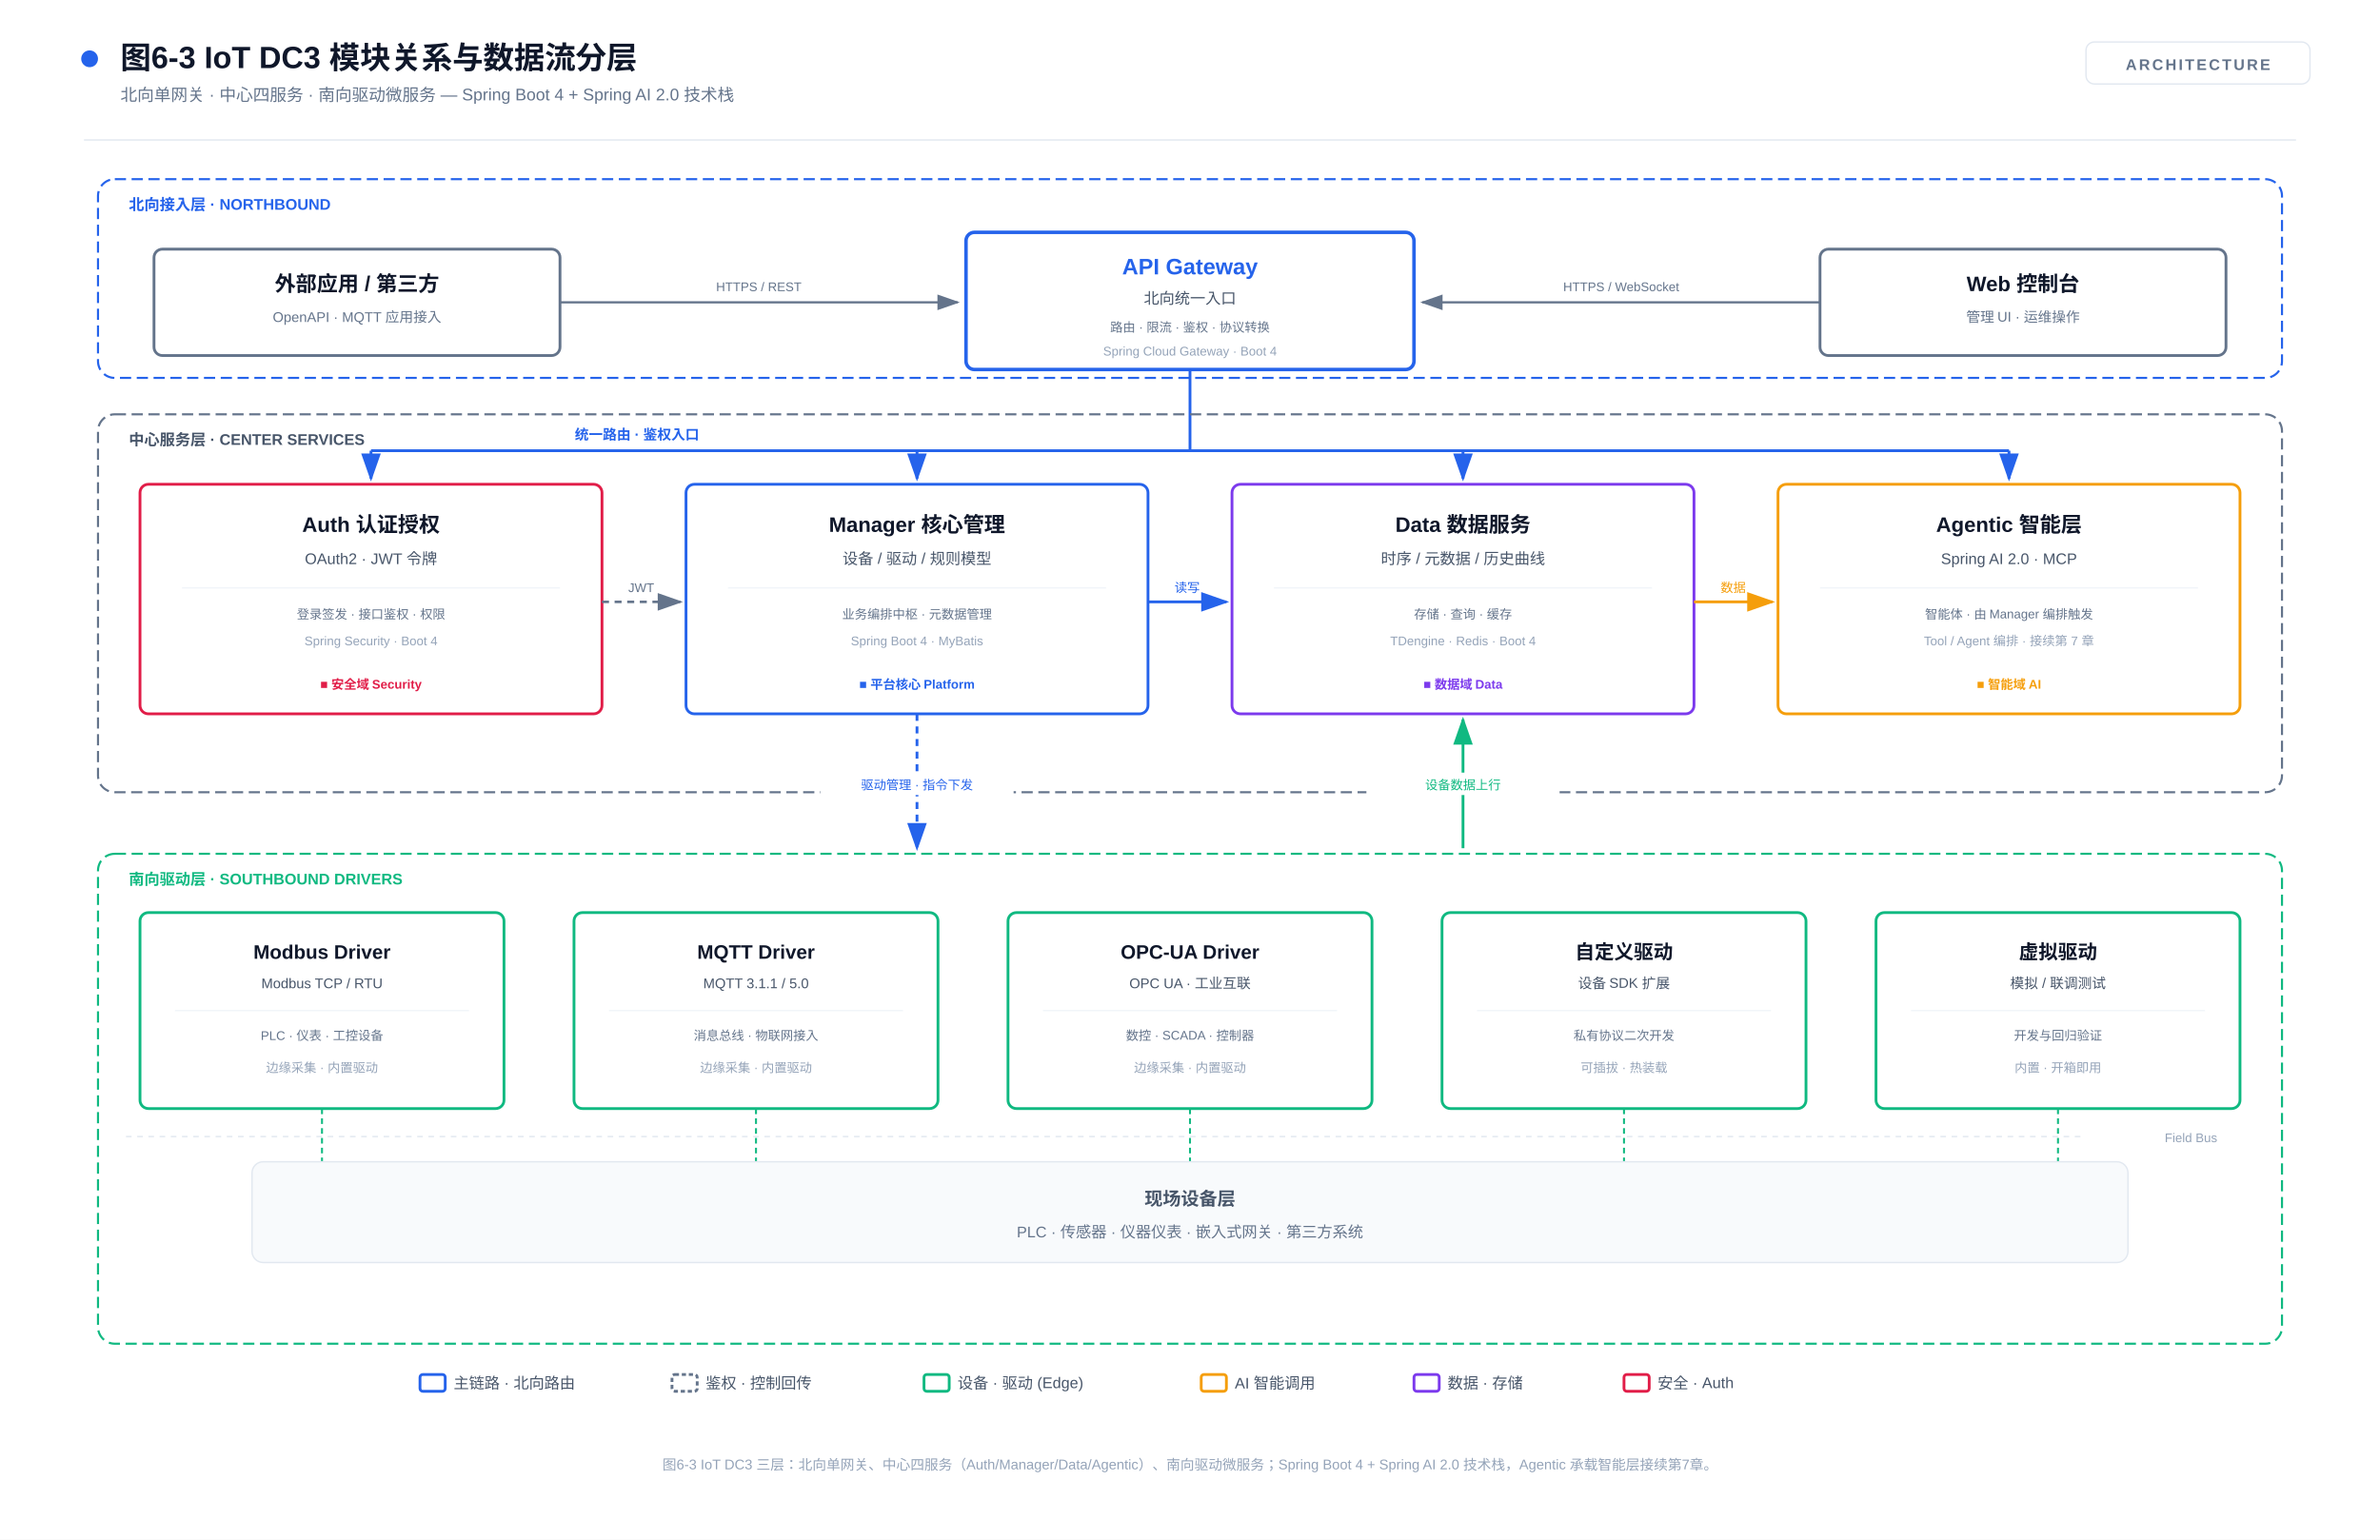
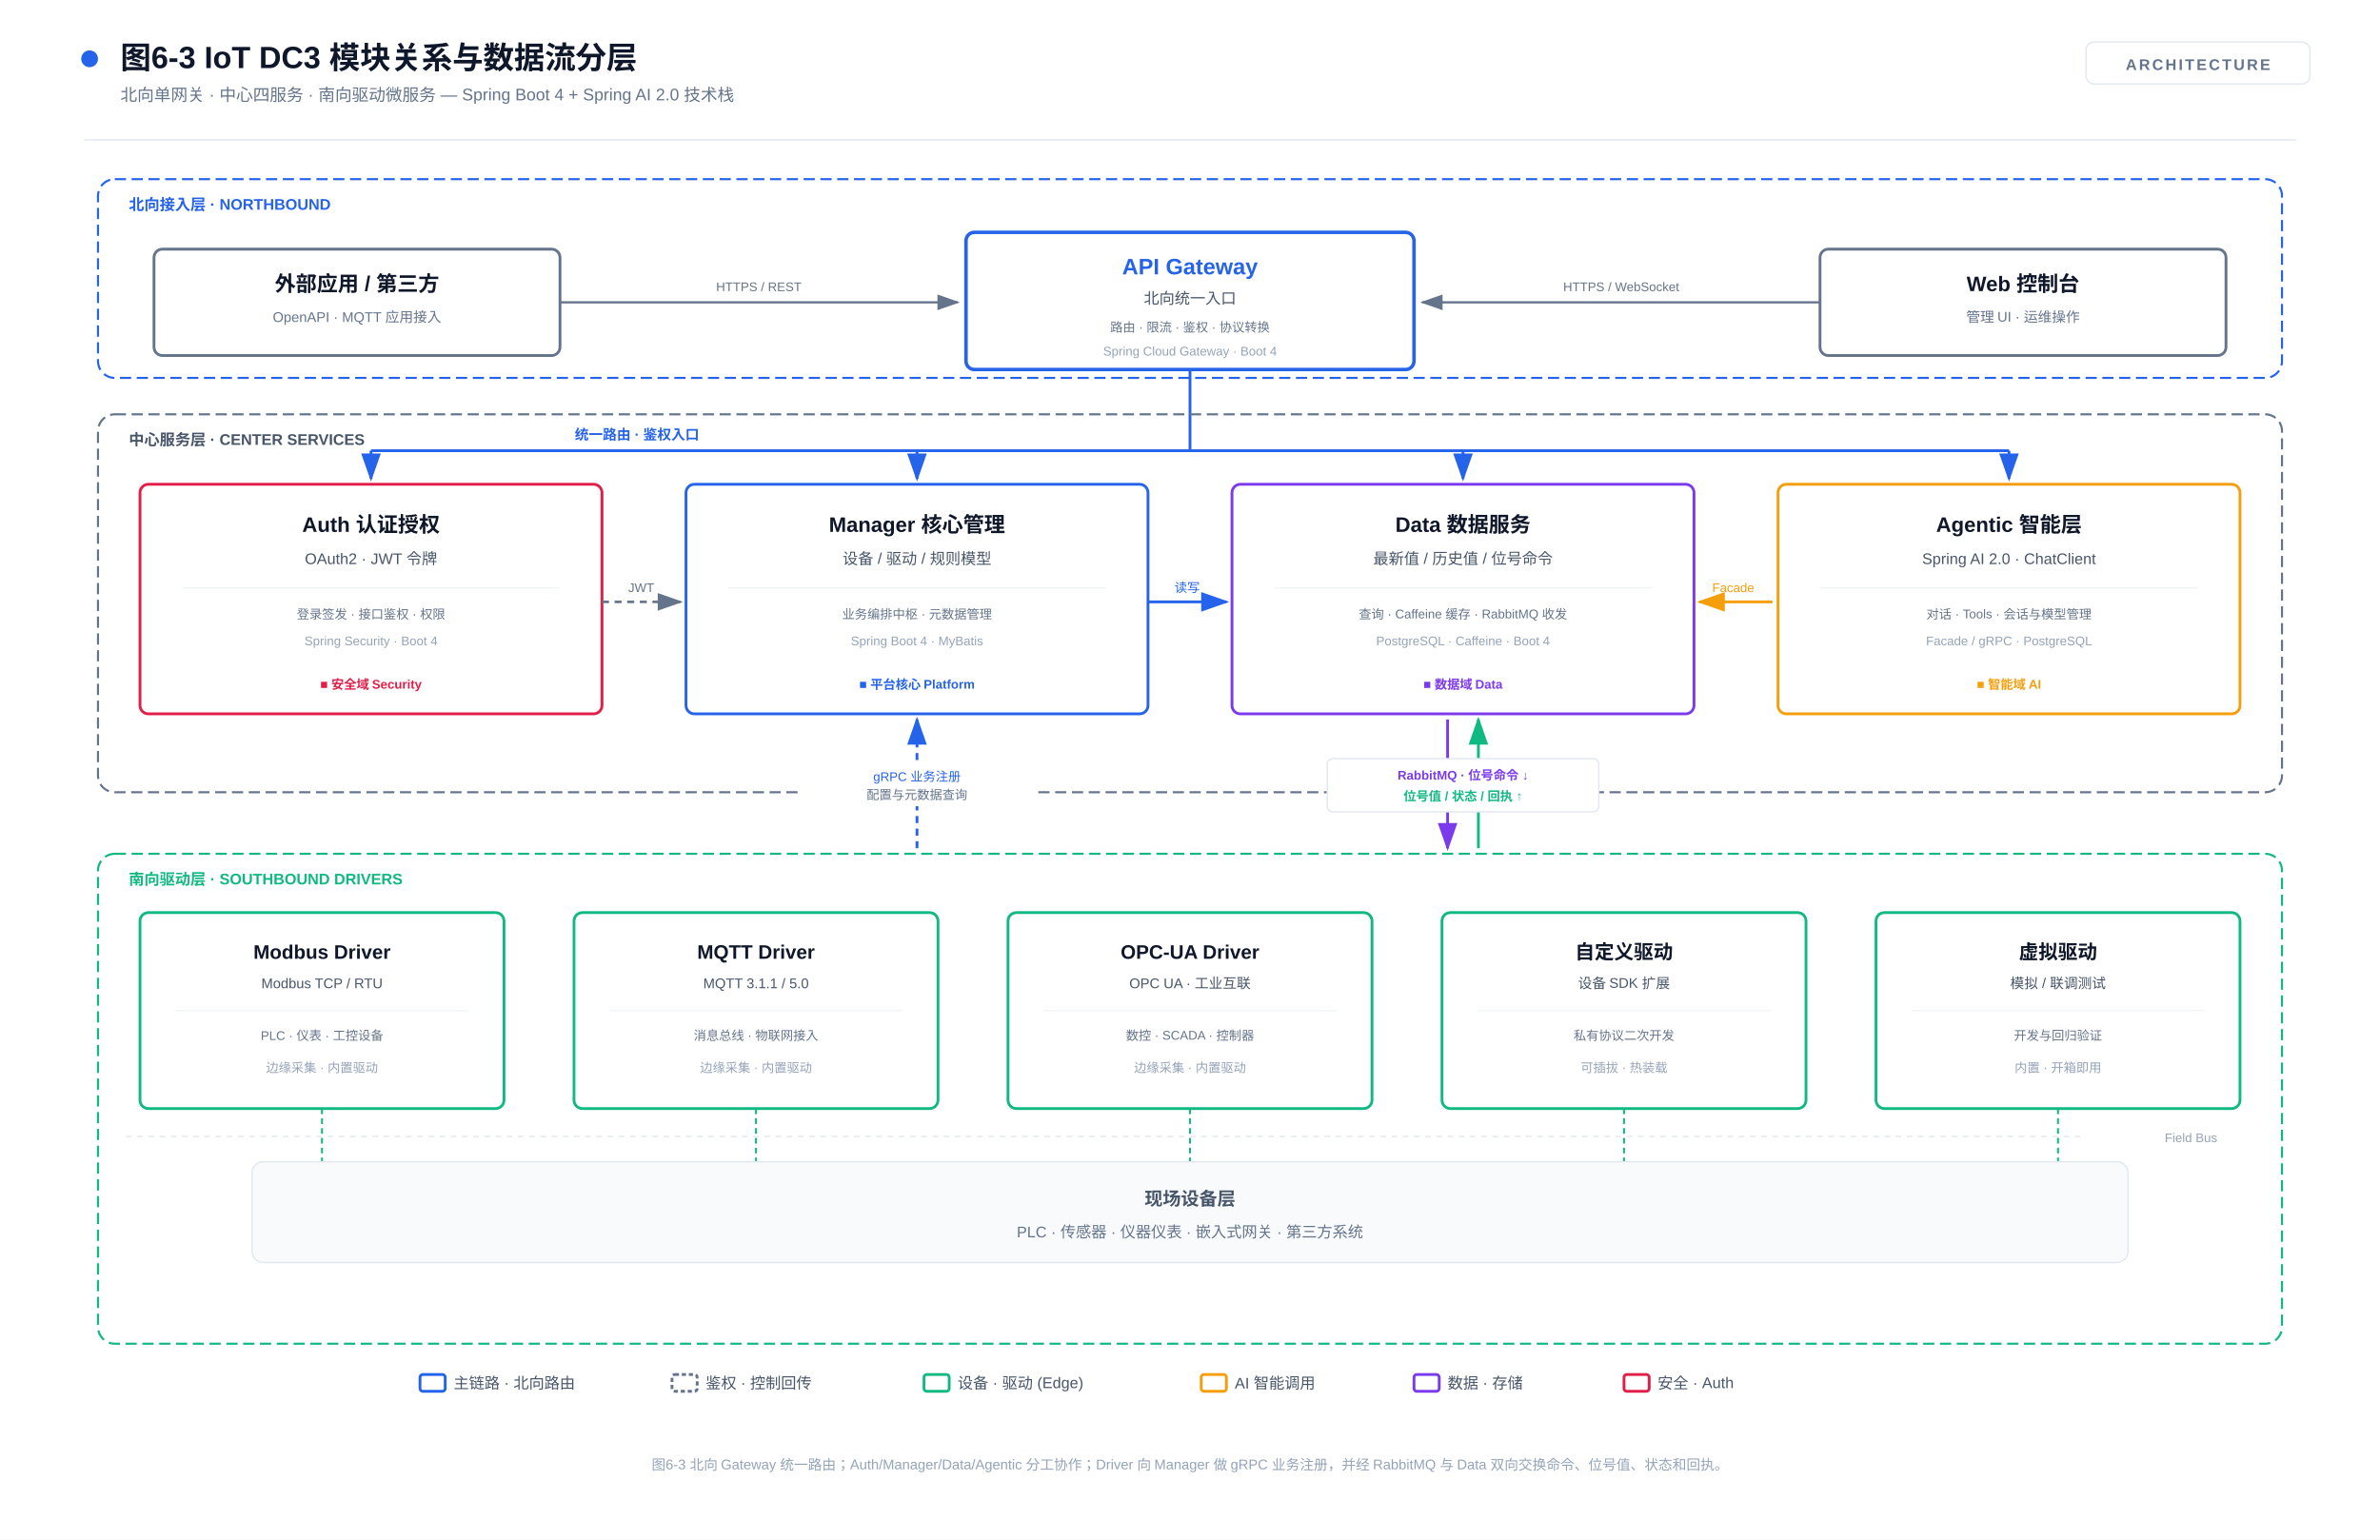
<svg xmlns="http://www.w3.org/2000/svg" width="1700" height="1100" viewBox="0 0 1700 1100" data-style="architecture-diagram-wireframe-white" font-family="'JetBrains Mono','PingFang SC','Microsoft YaHei',Arial,sans-serif">
  <rect x="0" y="0" width="1700" height="1100" fill="#FFFFFF" />
  <defs>
    <marker id="ah-blue" markerWidth="10" markerHeight="7" refX="9" refY="3.5" orient="auto">
      <polygon points="0 0,10 3.5,0 7" fill="#2563EB" />
    </marker>
    <marker id="ah-gray" markerWidth="10" markerHeight="7" refX="9" refY="3.5" orient="auto">
      <polygon points="0 0,10 3.5,0 7" fill="#64748B" />
    </marker>
    <marker id="ah-green" markerWidth="10" markerHeight="7" refX="9" refY="3.5" orient="auto">
      <polygon points="0 0,10 3.5,0 7" fill="#10B981" />
    </marker>
    <marker id="ah-orange" markerWidth="10" markerHeight="7" refX="9" refY="3.5" orient="auto">
      <polygon points="0 0,10 3.5,0 7" fill="#F59E0B" />
    </marker>
    <marker id="ah-purple" markerWidth="10" markerHeight="7" refX="9" refY="3.5" orient="auto">
      <polygon points="0 0,10 3.5,0 7" fill="#7C3AED" />
    </marker>
    <marker id="ah-red" markerWidth="10" markerHeight="7" refX="9" refY="3.5" orient="auto">
      <polygon points="0 0,10 3.5,0 7" fill="#E11D48" />
    </marker>
  </defs>
  <circle cx="64" cy="42" r="6" fill="#2563EB" />
  <text x="86" y="49" font-size="22" font-weight="700" fill="#0F172A">图6-3  IoT DC3 模块关系与数据流分层</text>
  <text x="86" y="72" font-size="12" fill="#64748B">北向单网关 · 中心四服务 · 南向驱动微服务 — Spring Boot 4 + Spring AI 2.0 技术栈</text>
  <rect x="1490" y="30" width="160" height="30" rx="6" fill="#FFFFFF" stroke="#E2E8F0" />
  <text x="1570" y="50" font-size="11" font-weight="700" fill="#64748B" text-anchor="middle" letter-spacing="1.5">ARCHITECTURE</text>
  <line x1="60" y1="100" x2="1640" y2="100" stroke="#E2E8F0" />
  <rect x="70" y="128" width="1560" height="142" rx="12" fill="none" stroke="#2563EB" stroke-width="1.5" stroke-dasharray="8 4" />
  <text x="92" y="150" font-size="11" font-weight="700" fill="#2563EB">北向接入层 · NORTHBOUND</text>
  <rect x="110" y="178" width="290" height="76" rx="6" fill="#FFFFFF" stroke="#64748B" stroke-width="2" />
  <text x="255" y="208" font-size="15" font-weight="700" fill="#0F172A" text-anchor="middle">外部应用 / 第三方</text>
  <text x="255" y="230" font-size="10" fill="#64748B" text-anchor="middle">OpenAPI · MQTT 应用接入</text>
  <rect x="690" y="166" width="320" height="98" rx="6" fill="#FFFFFF" stroke="#2563EB" stroke-width="2.5" />
  <text x="850" y="196" font-size="16" font-weight="700" fill="#2563EB" text-anchor="middle">API Gateway</text>
  <text x="850" y="217" font-size="11" fill="#475569" text-anchor="middle">北向统一入口</text>
  <text x="850" y="237" font-size="9" fill="#64748B" text-anchor="middle">路由 · 限流 · 鉴权 · 协议转换</text>
  <text x="850" y="254" font-size="9" fill="#94A3B8" text-anchor="middle">Spring Cloud Gateway · Boot 4</text>
  <rect x="1300" y="178" width="290" height="76" rx="6" fill="#FFFFFF" stroke="#64748B" stroke-width="2" />
  <text x="1445" y="208" font-size="15" font-weight="700" fill="#0F172A" text-anchor="middle">Web 控制台</text>
  <text x="1445" y="230" font-size="10" fill="#64748B" text-anchor="middle">管理 UI · 运维操作</text>
  <line x1="400" y1="216" x2="684" y2="216" stroke="#64748B" stroke-width="1.6" marker-end="url(#ah-gray)" />
  <text x="542" y="208" font-size="9" fill="#64748B" text-anchor="middle">HTTPS / REST</text>
  <line x1="1300" y1="216" x2="1016" y2="216" stroke="#64748B" stroke-width="1.6" marker-end="url(#ah-gray)" />
  <text x="1158" y="208" font-size="9" fill="#64748B" text-anchor="middle">HTTPS / WebSocket</text>
  <line x1="850" y1="264" x2="850" y2="322" stroke="#2563EB" stroke-width="2" />
  <line x1="265" y1="322" x2="1435" y2="322" stroke="#2563EB" stroke-width="2" />
  <text x="455" y="314" font-size="10" font-weight="600" fill="#2563EB" text-anchor="middle">统一路由 · 鉴权入口</text>
  <line x1="265" y1="322" x2="265" y2="342" stroke="#2563EB" stroke-width="2" marker-end="url(#ah-blue)" />
  <line x1="655" y1="322" x2="655" y2="342" stroke="#2563EB" stroke-width="2" marker-end="url(#ah-blue)" />
  <line x1="1045" y1="322" x2="1045" y2="342" stroke="#2563EB" stroke-width="2" marker-end="url(#ah-blue)" />
  <line x1="1435" y1="322" x2="1435" y2="342" stroke="#2563EB" stroke-width="2" marker-end="url(#ah-blue)" />
  <rect x="70" y="296" width="1560" height="270" rx="12" fill="none" stroke="#64748B" stroke-width="1.5" stroke-dasharray="8 4" />
  <text x="92" y="318" font-size="11" font-weight="700" fill="#475569">中心服务层 · CENTER SERVICES</text>
  <rect x="100" y="346" width="330" height="164" rx="6" fill="#FFFFFF" stroke="#E11D48" stroke-width="2" />
  <text x="265" y="380" font-size="15" font-weight="700" fill="#0F172A" text-anchor="middle">Auth 认证授权</text>
  <text x="265" y="403" font-size="11" fill="#475569" text-anchor="middle">OAuth2 · JWT 令牌</text>
  <line x1="130" y1="420" x2="400" y2="420" stroke="#F1F5F9" />
  <text x="265" y="442" font-size="9" fill="#64748B" text-anchor="middle">登录签发 · 接口鉴权 · 权限</text>
  <text x="265" y="461" font-size="9" fill="#94A3B8" text-anchor="middle">Spring Security · Boot 4</text>
  <text x="265" y="492" font-size="9" font-weight="600" fill="#E11D48" text-anchor="middle">■ 安全域 Security</text>
  <rect x="490" y="346" width="330" height="164" rx="6" fill="#FFFFFF" stroke="#2563EB" stroke-width="2" />
  <text x="655" y="380" font-size="15" font-weight="700" fill="#0F172A" text-anchor="middle">Manager 核心管理</text>
  <text x="655" y="403" font-size="11" fill="#475569" text-anchor="middle">设备 / 驱动 / 规则模型</text>
  <line x1="520" y1="420" x2="790" y2="420" stroke="#F1F5F9" />
  <text x="655" y="442" font-size="9" fill="#64748B" text-anchor="middle">业务编排中枢 · 元数据管理</text>
  <text x="655" y="461" font-size="9" fill="#94A3B8" text-anchor="middle">Spring Boot 4 · MyBatis</text>
  <text x="655" y="492" font-size="9" font-weight="600" fill="#2563EB" text-anchor="middle">■ 平台核心 Platform</text>
  <rect x="880" y="346" width="330" height="164" rx="6" fill="#FFFFFF" stroke="#7C3AED" stroke-width="2" />
  <text x="1045" y="380" font-size="15" font-weight="700" fill="#0F172A" text-anchor="middle">Data 数据服务</text>
-   <text x="1045" y="403" font-size="11" fill="#475569" text-anchor="middle">时序 / 元数据 / 历史曲线</text>
+   <text x="1045" y="403" font-size="11" fill="#475569" text-anchor="middle">最新值 / 历史值 / 位号命令</text>
  <line x1="910" y1="420" x2="1180" y2="420" stroke="#F1F5F9" />
-   <text x="1045" y="442" font-size="9" fill="#64748B" text-anchor="middle">存储 · 查询 · 缓存</text>
-   <text x="1045" y="461" font-size="9" fill="#94A3B8" text-anchor="middle">TDengine · Redis · Boot 4</text>
+   <text x="1045" y="442" font-size="9" fill="#64748B" text-anchor="middle">查询 · Caffeine 缓存 · RabbitMQ 收发</text>
+   <text x="1045" y="461" font-size="9" fill="#94A3B8" text-anchor="middle">PostgreSQL · Caffeine · Boot 4</text>
  <text x="1045" y="492" font-size="9" font-weight="600" fill="#7C3AED" text-anchor="middle">■ 数据域 Data</text>
  <rect x="1270" y="346" width="330" height="164" rx="6" fill="#FFFFFF" stroke="#F59E0B" stroke-width="2" />
  <text x="1435" y="380" font-size="15" font-weight="700" fill="#0F172A" text-anchor="middle">Agentic 智能层</text>
-   <text x="1435" y="403" font-size="11" fill="#475569" text-anchor="middle">Spring AI 2.0 · MCP</text>
+   <text x="1435" y="403" font-size="11" fill="#475569" text-anchor="middle">Spring AI 2.0 · ChatClient</text>
  <line x1="1300" y1="420" x2="1570" y2="420" stroke="#F1F5F9" />
-   <text x="1435" y="442" font-size="9" fill="#64748B" text-anchor="middle">智能体 · 由 Manager 编排触发</text>
-   <text x="1435" y="461" font-size="9" fill="#94A3B8" text-anchor="middle">Tool / Agent 编排 · 接续第 7 章</text>
+   <text x="1435" y="442" font-size="9" fill="#64748B" text-anchor="middle">对话 · Tools · 会话与模型管理</text>
+   <text x="1435" y="461" font-size="9" fill="#94A3B8" text-anchor="middle">Facade / gRPC · PostgreSQL</text>
  <text x="1435" y="492" font-size="9" font-weight="600" fill="#F59E0B" text-anchor="middle">■ 智能域 AI</text>
  <line x1="430" y1="430" x2="486" y2="430" stroke="#64748B" stroke-width="1.8" stroke-dasharray="5 4" marker-end="url(#ah-gray)" />
  <text x="458" y="423" font-size="9" fill="#64748B" text-anchor="middle">JWT</text>
  <line x1="820" y1="430" x2="876" y2="430" stroke="#2563EB" stroke-width="2" marker-end="url(#ah-blue)" />
  <text x="848" y="423" font-size="9" fill="#2563EB" text-anchor="middle">读写</text>
-   <line x1="1210" y1="430" x2="1266" y2="430" stroke="#F59E0B" stroke-width="2" marker-end="url(#ah-orange)" />
-   <text x="1238" y="423" font-size="9" fill="#F59E0B" text-anchor="middle">数据</text>
-   <line x1="655" y1="510" x2="655" y2="606" stroke="#2563EB" stroke-width="2" stroke-dasharray="5 4" marker-end="url(#ah-blue)" />
-   <rect x="586" y="552" width="138" height="16" fill="#FFFFFF" />
-   <text x="655" y="564" font-size="9" fill="#2563EB" text-anchor="middle">驱动管理 · 指令下发</text>
-   <line x1="1045" y1="606" x2="1045" y2="514" stroke="#10B981" stroke-width="2" marker-end="url(#ah-green)" />
-   <rect x="976" y="552" width="138" height="16" fill="#FFFFFF" />
-   <text x="1045" y="564" font-size="9" fill="#10B981" text-anchor="middle">设备数据上行</text>
+   <line x1="1266" y1="430" x2="1214" y2="430" stroke="#F59E0B" stroke-width="2" marker-end="url(#ah-orange)" />
+   <text x="1238" y="423" font-size="9" fill="#F59E0B" text-anchor="middle">Facade</text>
+   <line x1="655" y1="606" x2="655" y2="514" stroke="#2563EB" stroke-width="2" stroke-dasharray="5 4" marker-end="url(#ah-blue)" />
+   <rect x="570" y="546" width="170" height="30" fill="#FFFFFF" />
+   <text x="655" y="558" font-size="9" fill="#2563EB" text-anchor="middle">gRPC 业务注册</text>
+   <text x="655" y="571" font-size="9" fill="#64748B" text-anchor="middle">配置与元数据查询</text>
+   <line x1="1034" y1="514" x2="1034" y2="606" stroke="#7C3AED" stroke-width="2" marker-end="url(#ah-purple)" />
+   <line x1="1056" y1="606" x2="1056" y2="514" stroke="#10B981" stroke-width="2" marker-end="url(#ah-green)" />
+   <rect x="948" y="542" width="194" height="38" rx="4" fill="#FFFFFF" stroke="#E2E8F0" />
+   <text x="1045" y="557" font-size="9" font-weight="700" fill="#7C3AED" text-anchor="middle">RabbitMQ · 位号命令 ↓</text>
+   <text x="1045" y="572" font-size="9" font-weight="700" fill="#10B981" text-anchor="middle">位号值 / 状态 / 回执 ↑</text>
  <rect x="70" y="610" width="1560" height="350" rx="12" fill="none" stroke="#10B981" stroke-width="1.5" stroke-dasharray="8 4" />
  <text x="92" y="632" font-size="11" font-weight="700" fill="#10B981">南向驱动层 · SOUTHBOUND DRIVERS</text>
  <rect x="100" y="652" width="260" height="140" rx="6" fill="#FFFFFF" stroke="#10B981" stroke-width="2" />
  <text x="230" y="685" font-size="14" font-weight="700" fill="#0F172A" text-anchor="middle">Modbus Driver</text>
  <text x="230" y="706" font-size="10" fill="#475569" text-anchor="middle">Modbus TCP / RTU</text>
  <line x1="125" y1="722" x2="335" y2="722" stroke="#F1F5F9" />
  <text x="230" y="743" font-size="9" fill="#64748B" text-anchor="middle">PLC · 仪表 · 工控设备</text>
  <text x="230" y="766" font-size="9" fill="#94A3B8" text-anchor="middle">边缘采集 · 内置驱动</text>
  <rect x="410" y="652" width="260" height="140" rx="6" fill="#FFFFFF" stroke="#10B981" stroke-width="2" />
  <text x="540" y="685" font-size="14" font-weight="700" fill="#0F172A" text-anchor="middle">MQTT Driver</text>
  <text x="540" y="706" font-size="10" fill="#475569" text-anchor="middle">MQTT 3.1.1 / 5.0</text>
  <line x1="435" y1="722" x2="645" y2="722" stroke="#F1F5F9" />
  <text x="540" y="743" font-size="9" fill="#64748B" text-anchor="middle">消息总线 · 物联网接入</text>
  <text x="540" y="766" font-size="9" fill="#94A3B8" text-anchor="middle">边缘采集 · 内置驱动</text>
  <rect x="720" y="652" width="260" height="140" rx="6" fill="#FFFFFF" stroke="#10B981" stroke-width="2" />
  <text x="850" y="685" font-size="14" font-weight="700" fill="#0F172A" text-anchor="middle">OPC-UA Driver</text>
  <text x="850" y="706" font-size="10" fill="#475569" text-anchor="middle">OPC UA · 工业互联</text>
  <line x1="745" y1="722" x2="955" y2="722" stroke="#F1F5F9" />
  <text x="850" y="743" font-size="9" fill="#64748B" text-anchor="middle">数控 · SCADA · 控制器</text>
  <text x="850" y="766" font-size="9" fill="#94A3B8" text-anchor="middle">边缘采集 · 内置驱动</text>
  <rect x="1030" y="652" width="260" height="140" rx="6" fill="#FFFFFF" stroke="#10B981" stroke-width="2" />
  <text x="1160" y="685" font-size="14" font-weight="700" fill="#0F172A" text-anchor="middle">自定义驱动</text>
  <text x="1160" y="706" font-size="10" fill="#475569" text-anchor="middle">设备 SDK 扩展</text>
  <line x1="1055" y1="722" x2="1265" y2="722" stroke="#F1F5F9" />
  <text x="1160" y="743" font-size="9" fill="#64748B" text-anchor="middle">私有协议二次开发</text>
  <text x="1160" y="766" font-size="9" fill="#94A3B8" text-anchor="middle">可插拔 · 热装载</text>
  <rect x="1340" y="652" width="260" height="140" rx="6" fill="#FFFFFF" stroke="#10B981" stroke-width="2" />
  <text x="1470" y="685" font-size="14" font-weight="700" fill="#0F172A" text-anchor="middle">虚拟驱动</text>
  <text x="1470" y="706" font-size="10" fill="#475569" text-anchor="middle">模拟 / 联调测试</text>
  <line x1="1365" y1="722" x2="1575" y2="722" stroke="#F1F5F9" />
  <text x="1470" y="743" font-size="9" fill="#64748B" text-anchor="middle">开发与回归验证</text>
  <text x="1470" y="766" font-size="9" fill="#94A3B8" text-anchor="middle">内置 · 开箱即用</text>
  <line x1="90" y1="812" x2="1490" y2="812" stroke="#E2E8F0" stroke-dasharray="4 4" />
  <text x="1565" y="816" font-size="9" fill="#94A3B8" text-anchor="middle">Field Bus</text>
  <line x1="230" y1="792" x2="230" y2="830" stroke="#10B981" stroke-width="1.4" stroke-dasharray="4 3" />
  <line x1="540" y1="792" x2="540" y2="830" stroke="#10B981" stroke-width="1.4" stroke-dasharray="4 3" />
  <line x1="850" y1="792" x2="850" y2="830" stroke="#10B981" stroke-width="1.4" stroke-dasharray="4 3" />
  <line x1="1160" y1="792" x2="1160" y2="830" stroke="#10B981" stroke-width="1.4" stroke-dasharray="4 3" />
  <line x1="1470" y1="792" x2="1470" y2="830" stroke="#10B981" stroke-width="1.4" stroke-dasharray="4 3" />
  <rect x="180" y="830" width="1340" height="72" rx="8" fill="#F8FAFC" stroke="#E2E8F0" />
  <text x="850" y="861" font-size="13" font-weight="600" fill="#475569" text-anchor="middle">现场设备层</text>
  <text x="850" y="884" font-size="11" fill="#64748B" text-anchor="middle">PLC · 传感器 · 仪器仪表 · 嵌入式网关 · 第三方系统</text>
  <rect x="300" y="982" width="18" height="12" rx="2" fill="#FFFFFF" stroke="#2563EB" stroke-width="2" />
  <text x="324" y="992" font-size="11" fill="#475569">主链路 · 北向路由</text>
  <rect x="480" y="982" width="18" height="12" rx="2" fill="#FFFFFF" stroke="#64748B" stroke-width="2" stroke-dasharray="3 2" />
  <text x="504" y="992" font-size="11" fill="#475569">鉴权 · 控制回传</text>
  <rect x="660" y="982" width="18" height="12" rx="2" fill="#FFFFFF" stroke="#10B981" stroke-width="2" />
  <text x="684" y="992" font-size="11" fill="#475569">设备 · 驱动 (Edge)</text>
  <rect x="858" y="982" width="18" height="12" rx="2" fill="#FFFFFF" stroke="#F59E0B" stroke-width="2" />
  <text x="882" y="992" font-size="11" fill="#475569">AI 智能调用</text>
  <rect x="1010" y="982" width="18" height="12" rx="2" fill="#FFFFFF" stroke="#7C3AED" stroke-width="2" />
  <text x="1034" y="992" font-size="11" fill="#475569">数据 · 存储</text>
  <rect x="1160" y="982" width="18" height="12" rx="2" fill="#FFFFFF" stroke="#E11D48" stroke-width="2" />
  <text x="1184" y="992" font-size="11" fill="#475569">安全 · Auth</text>
-   <text x="850" y="1050" font-size="10" fill="#94A3B8" text-anchor="middle">图6-3  IoT DC3 三层：北向单网关、中心四服务（Auth/Manager/Data/Agentic）、南向驱动微服务；Spring Boot 4 + Spring AI 2.0 技术栈，Agentic 承载智能层接续第7章。</text>
+   <text x="850" y="1050" font-size="10" fill="#94A3B8" text-anchor="middle">图6-3  北向 Gateway 统一路由；Auth/Manager/Data/Agentic 分工协作；Driver 向 Manager 做 gRPC 业务注册，并经 RabbitMQ 与 Data 双向交换命令、位号值、状态和回执。</text>
</svg>
